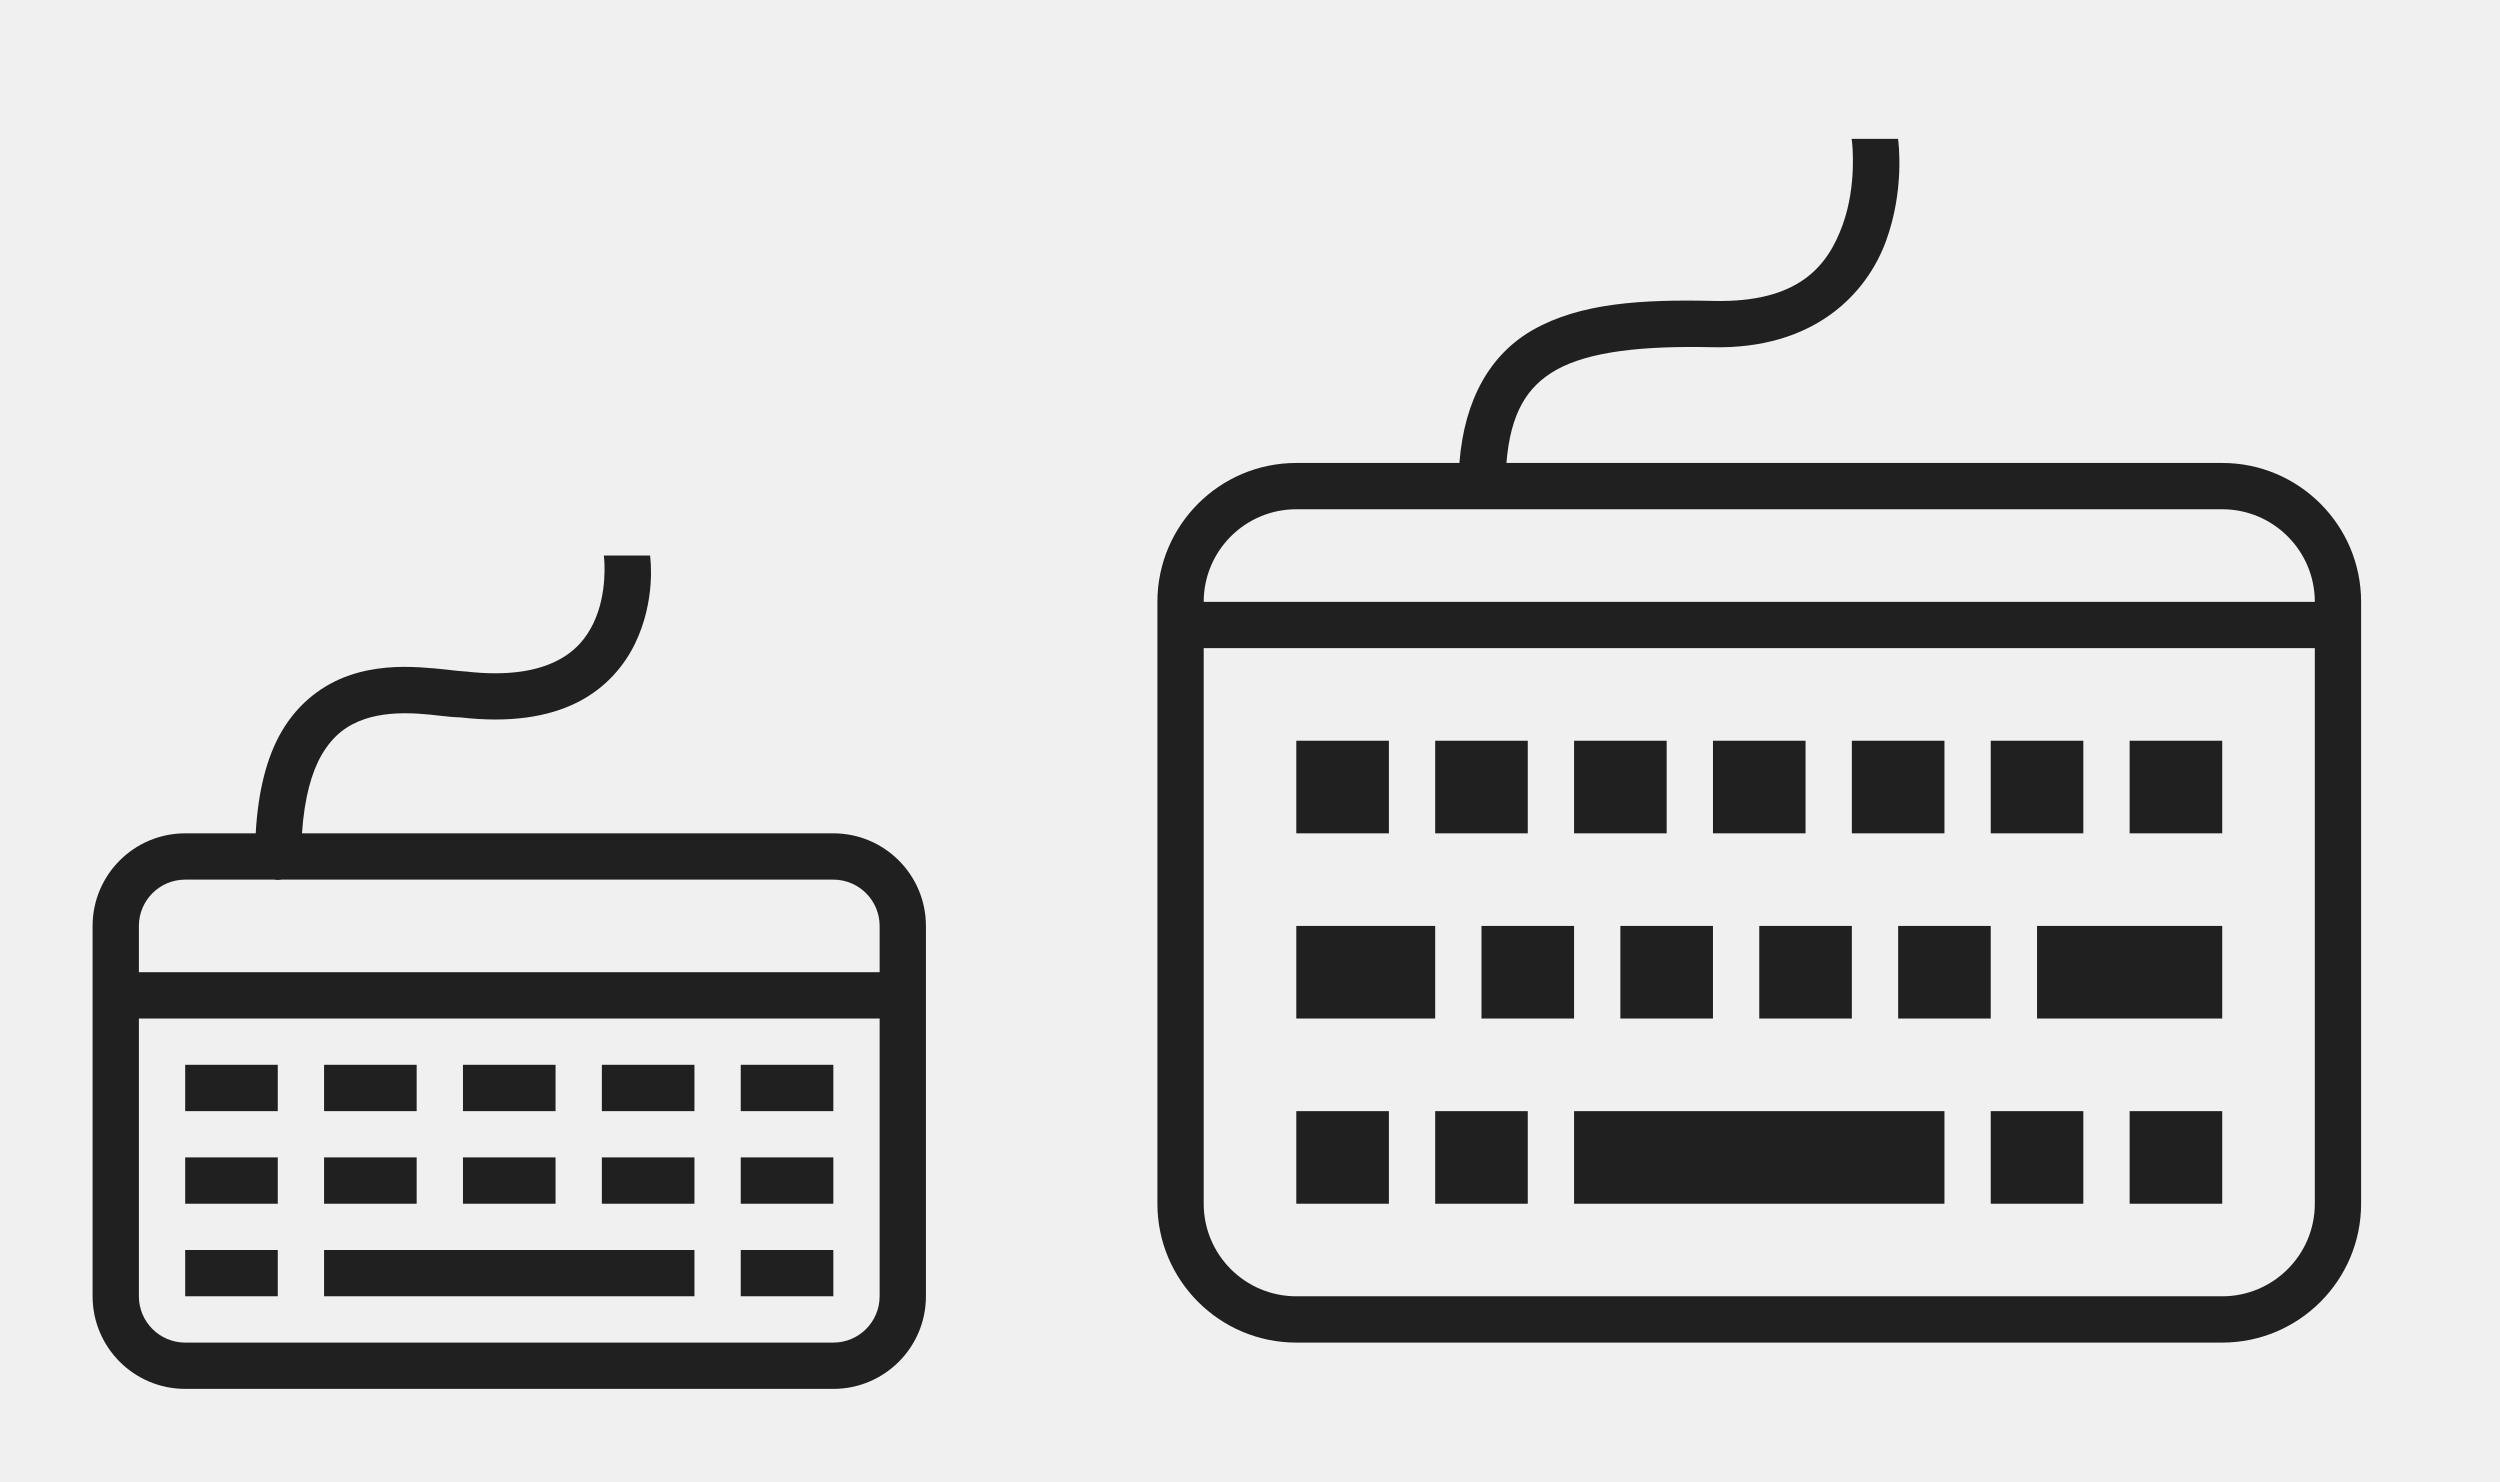
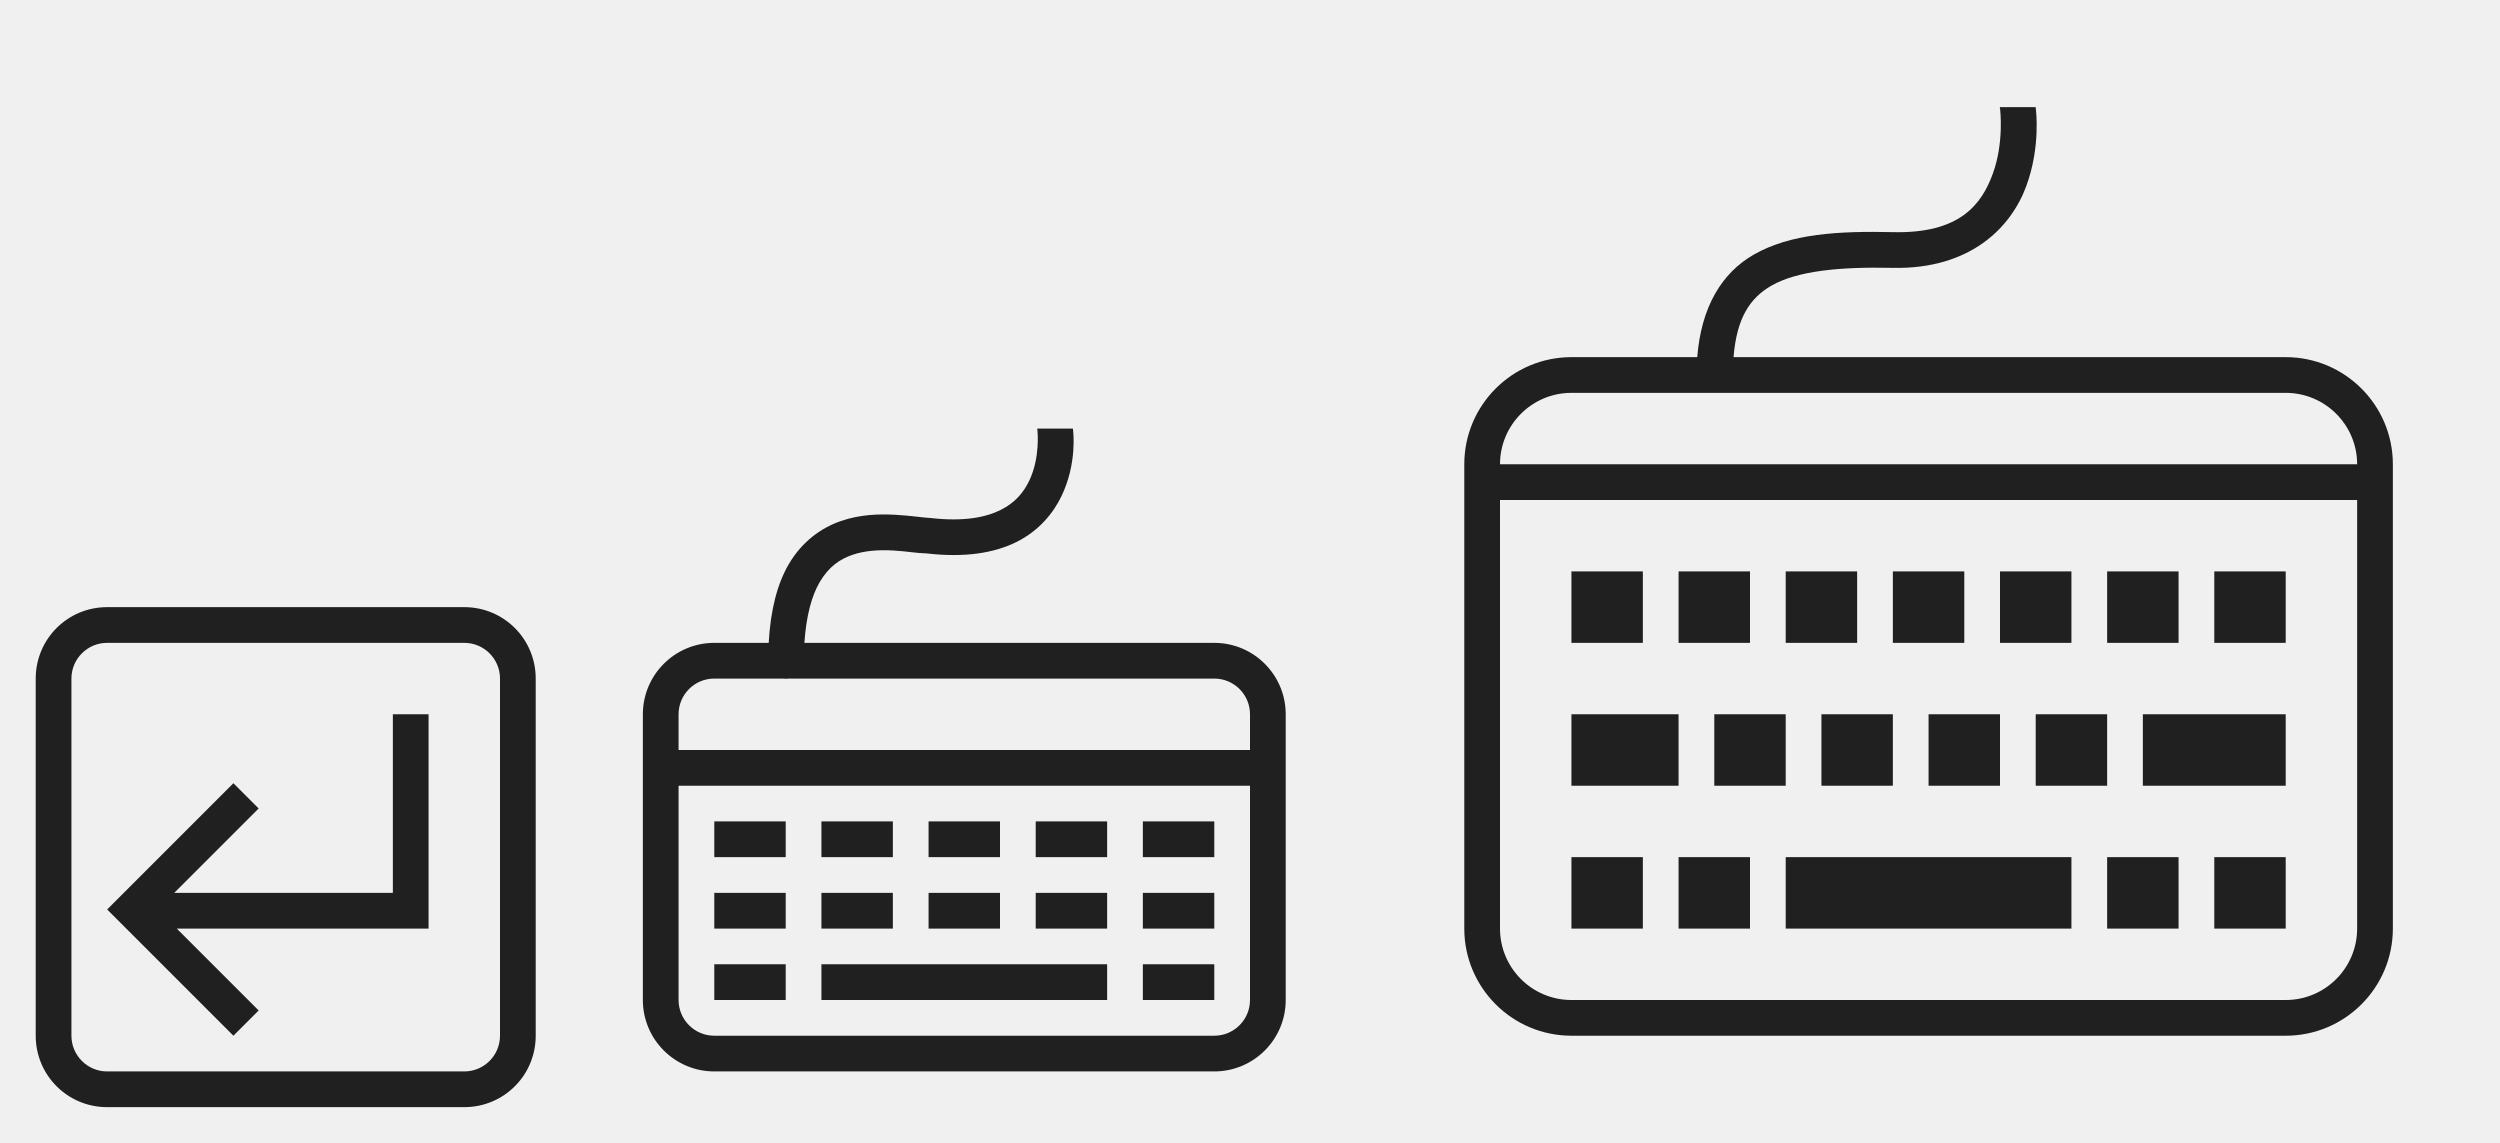
- <svg xmlns="http://www.w3.org/2000/svg" version="1.1" width="54" height="32" id="svg2" viewBox="0 0 54 32">
+ <svg xmlns="http://www.w3.org/2000/svg" version="1.1" width="70" height="32" id="svg2" viewBox="0 0 70 32">
  <defs id="defs4">
    <style type="text/css" id="current-color-scheme">
      .ColorScheme-Text {
        color:#31363b;
      }
      .ColorScheme-Background {
        color:#eff0f1;
      }
      .ColorScheme-Highlight {
        color:#3daee9;
      }
      .ColorScheme-ViewText {
        color:#31363b;
      }
      .ColorScheme-ViewBackground {
        color:#fcfcfc;
      }
      .ColorScheme-ViewHover {
        color:#93cee9;
      }
      .ColorScheme-ViewFocus{
        color:#3daee9;
      }
      .ColorScheme-ButtonText {
        color:#31363b;
      }
      .ColorScheme-ButtonBackground {
        color:#eff0f1;
      }
      .ColorScheme-ButtonHover {
        color:#93cee9;
      }
      .ColorScheme-ButtonFocus{
        color:#3daee9;
      }
      </style>
  </defs>
-   <g style="clip-rule:evenodd;fill-rule:evenodd;stroke-linecap:square;stroke-linejoin:round;stroke-miterlimit:1.5" id="keyboard-layout" transform="translate(22,-3.2259082e-6)">
+   <g style="clip-rule:evenodd;fill-rule:evenodd;stroke-linecap:square;stroke-linejoin:round;stroke-miterlimit:1.5" id="keyboard-layout" transform="translate(38)">
    <path id="path2-9" d="m 17.994,3 0.01,0.066 c 0,0 0.113,0.925 -0.205,1.797 C 17.481,5.735 16.867,6.542 15.012,6.5 13.466,6.465 12.138,6.542 11.113,7.125 10.196,7.647 9.632,8.613 9.523,10 H 6 c -1.656,0 -3,1.344 -3,3 v 13 c 0,1.656 1.344,3 3,3 h 20 c 1.656,0 3,-1.344 3,-3 V 13 c 0,-1.656 -1.344,-3 -3,-3 H 10.539 C 10.627,8.918 10.986,8.348 11.607,7.994 12.324,7.587 13.498,7.467 14.988,7.5 c 2.191,0.049 3.33,-1.144 3.75,-2.295 C 19.138,4.109 19.011,3.098 18.998,3 Z M 6,11 h 3.5 1 15.5 c 1.104,0 2,0.896 2,2 H 4 c 0,-1.104 0.896,-2 2,-2 z m -2,3 h 24 v 12 c 0,1.104 -0.896,2 -2,2 H 6 C 4.896,28 4,27.104 4,26 Z m 2,2 v 2 h 2 v -2 z m 3,0 v 2 h 2 v -2 z m 3,0 v 2 h 2 v -2 z m 3,0 v 2 h 2 v -2 z m 3,0 v 2 h 2 v -2 z m 3,0 v 2 h 2 v -2 z m 3,0 v 2 h 2 V 16 Z M 6,20 v 2 h 3 v -2 z m 4,0 v 2 h 2 v -2 z m 3,0 v 2 h 2 v -2 z m 3,0 v 2 h 2 v -2 z m 3,0 v 2 h 2 v -2 z m 3,0 v 2 h 4 V 20 Z M 6,24 v 2 h 2 v -2 z m 3,0 v 2 h 2 v -2 z m 3,0 v 2 h 8 v -2 z m 9,0 v 2 h 2 v -2 z m 3,0 v 2 h 2 v -2 z" style="fill:#202020;fill-opacity:1" />
    <rect y="0" x="0" height="32" width="32" id="rect835" style="fill:#ffffff;fill-opacity:0" />
  </g>
-   <g style="clip-rule:evenodd;fill-rule:evenodd;stroke-linecap:round;stroke-linejoin:round;stroke-miterlimit:1.5" id="22-22-keyboard-layout" transform="translate(0,10.00001)">
+   <g style="clip-rule:evenodd;fill-rule:evenodd;stroke-linecap:round;stroke-linejoin:round;stroke-miterlimit:1.5" id="22-22-keyboard-layout" transform="translate(16,10.00001)">
    <path id="path2-1" d="m 13.043,2 a 0.5,0.5 0 0 0 0.006,0.064 c 0,0 0.081,0.745 -0.229,1.393 -0.155,0.324 -0.389,0.616 -0.803,0.822 -0.414,0.207 -1.031,0.332 -1.961,0.225 A 0.5,0.5 0 0 0 10,4.5 C 9.91,4.5 9.518,4.439 9.072,4.414 8.626,4.389 8.085,4.401 7.541,4.59 6.997,4.778 6.455,5.162 6.082,5.803 5.765,6.347 5.576,7.072 5.523,8 H 4 C 2.896,8 2,8.896 2,10 v 8 c 0,1.104 0.896,2 2,2 h 14 c 1.104,0 2,-0.896 2,-2 V 10 C 20,8.896 19.104,8 18,8 H 6.523 C 6.575,7.22 6.736,6.67 6.947,6.307 7.202,5.869 7.511,5.659 7.869,5.535 8.227,5.411 8.638,5.393 9.016,5.414 9.373,5.434 9.661,5.49 9.947,5.496 11.015,5.619 11.84,5.486 12.465,5.174 13.09,4.861 13.491,4.372 13.723,3.889 14.161,2.972 14.054,2.096 14.041,2 Z M 4,9 H 5.92 A 0.5,0.5 0 0 0 6.082,9 H 18 c 0.552,0 1,0.448 1,1 v 1 H 3 V 10 C 3,9.448 3.448,9 4,9 Z m -1,3 h 16 v 6 c 0,0.552 -0.448,1 -1,1 H 4 C 3.448,19 3,18.552 3,18 Z m 1,1 v 1 h 2 v -1 z m 3,0 v 1 h 2 v -1 z m 3,0 v 1 h 2 v -1 z m 3,0 v 1 h 2 v -1 z m 3,0 v 1 h 2 V 13 Z M 4,15 v 1 h 2 v -1 z m 3,0 v 1 h 2 v -1 z m 3,0 v 1 h 2 v -1 z m 3,0 v 1 h 2 v -1 z m 3,0 v 1 h 2 V 15 Z M 4,17 v 1 h 2 v -1 z m 3,0 v 1 h 8 v -1 z m 9,0 v 1 h 2 v -1 z" style="fill:#202020" />
    <rect y="0" x="0" height="22" width="22" id="rect830" style="fill:#ffffff;fill-opacity:0" />
  </g>
+   <g id="16-16-keyboard-layout" transform="translate(0,16.00001)">
+     <path id="rect864" d="M 3,1 C 1.892,1 1,1.892 1,3 v 10 c 0,1.108 0.892,2 2,2 h 10 c 1.108,0 2,-0.892 2,-2 V 3 C 15,1.892 14.108,1 13,1 Z m 0,1 h 10 c 0.277,0 0.526,0.112 0.707,0.293 C 13.888,2.474 14,2.723 14,3 v 10 c 0,0.277 -0.112,0.526 -0.293,0.707 C 13.526,13.888 13.277,14 13,14 H 3 C 2.723,14 2.474,13.888 2.293,13.707 2.112,13.526 2,13.277 2,13 V 3 C 2,2.723 2.112,2.474 2.293,2.293 2.474,2.112 2.723,2 3,2 Z m 8,2 V 9 H 4.879 L 6.535,7.344 7.242,6.637 6.535,5.93 3,9.465 6.535,13 7.242,12.293 6.535,11.586 4.949,10 H 12 V 9 4 Z" style="opacity:1;fill:#202020;fill-opacity:1" />
+     <rect y="0" x="0" height="16" width="16" id="rect867" style="opacity:1;fill:#008080;fill-opacity:0;stroke-linecap:square" />
+   </g>
</svg>
